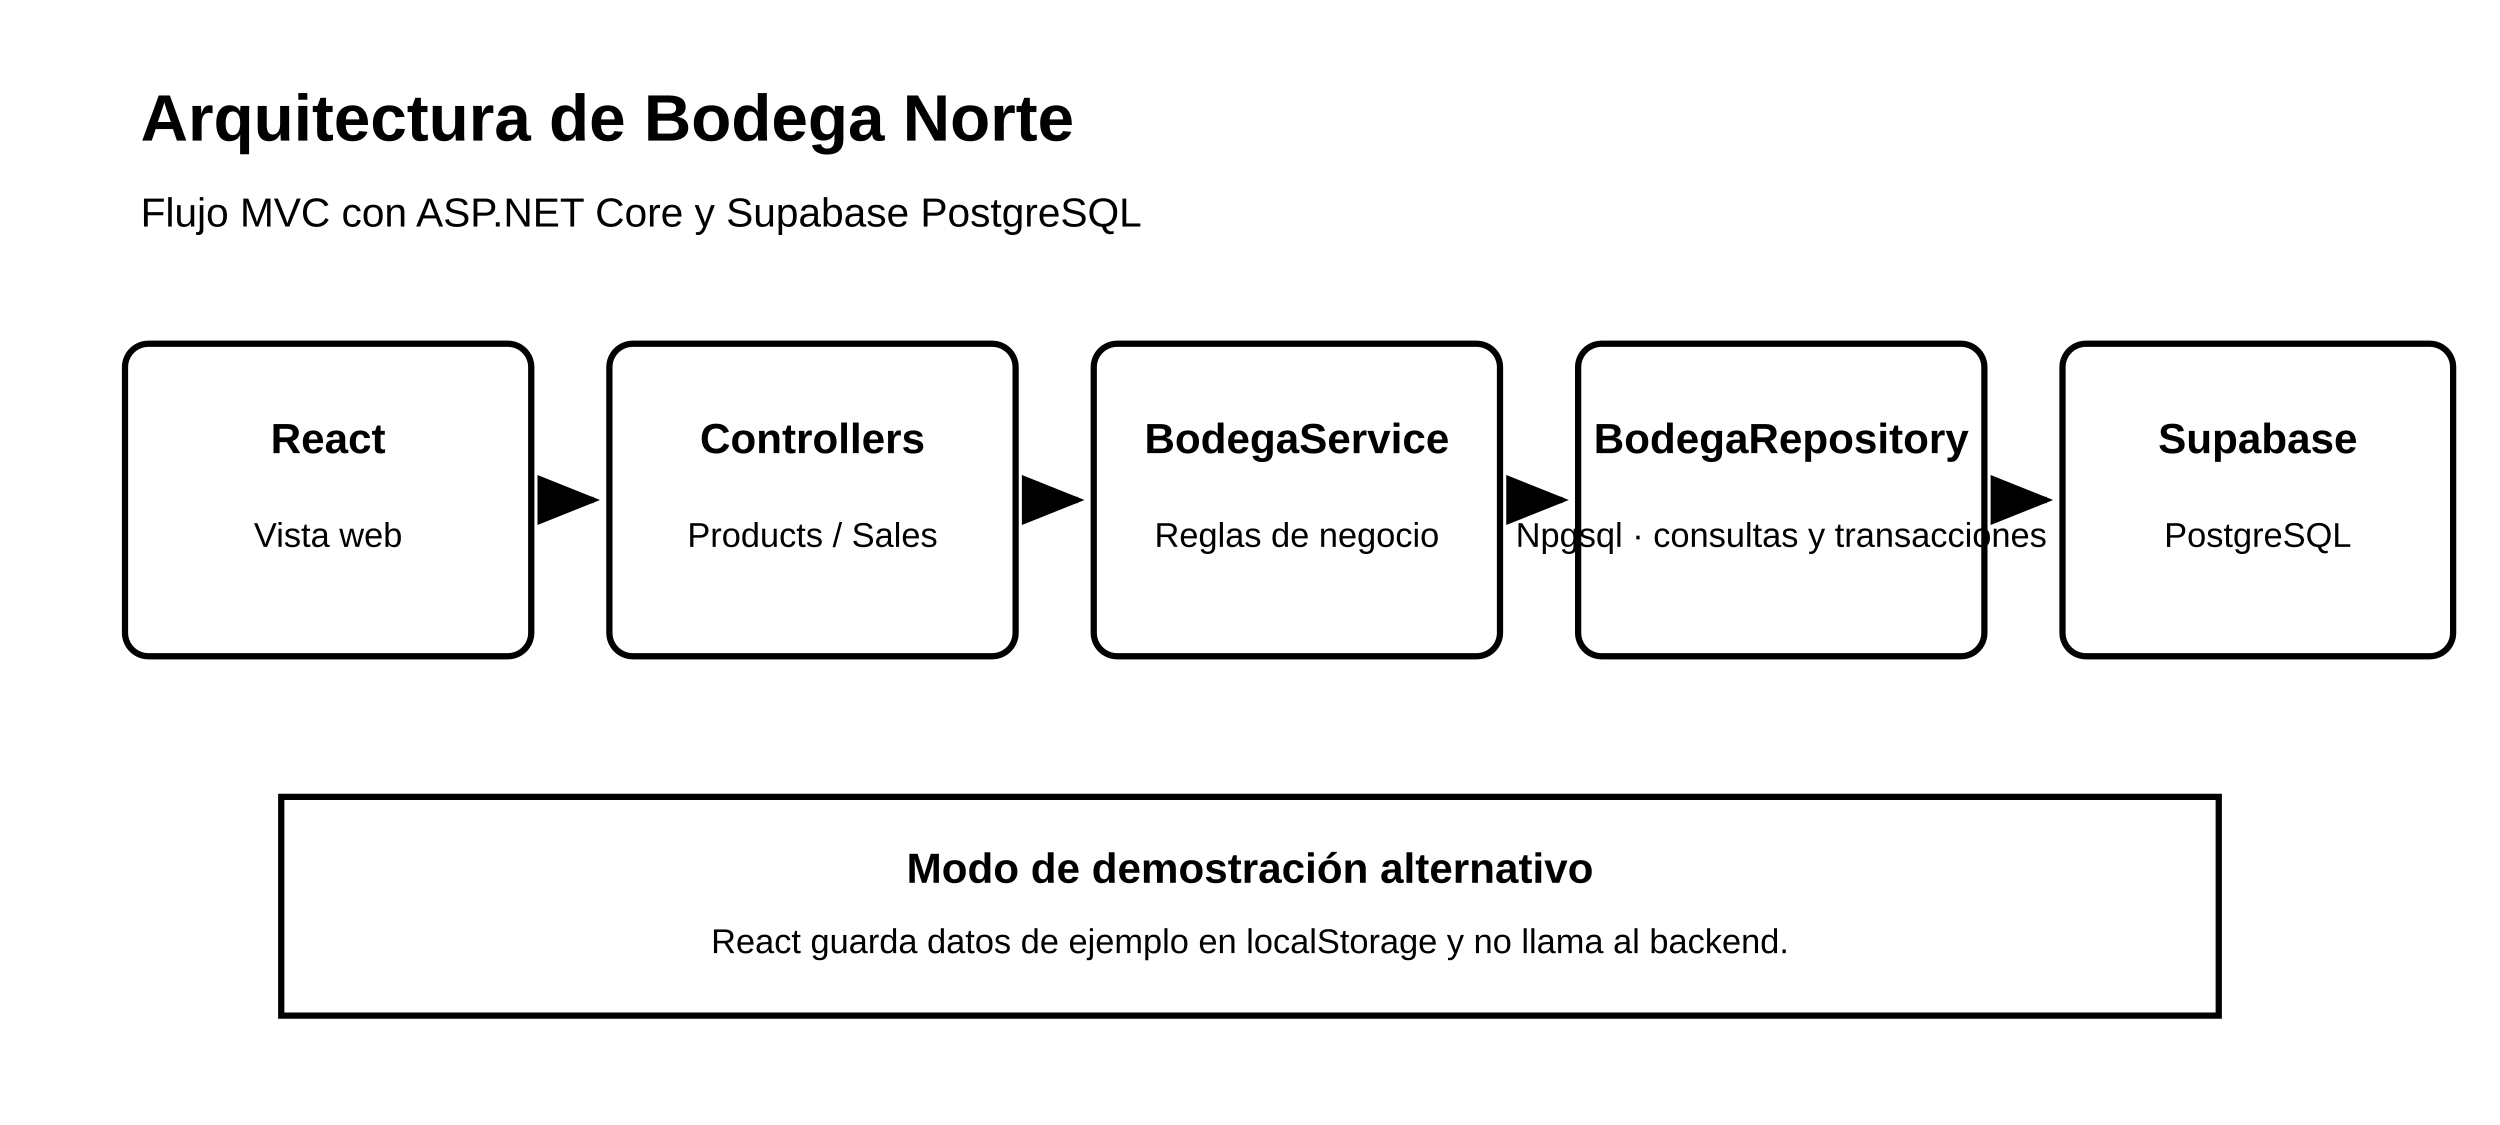
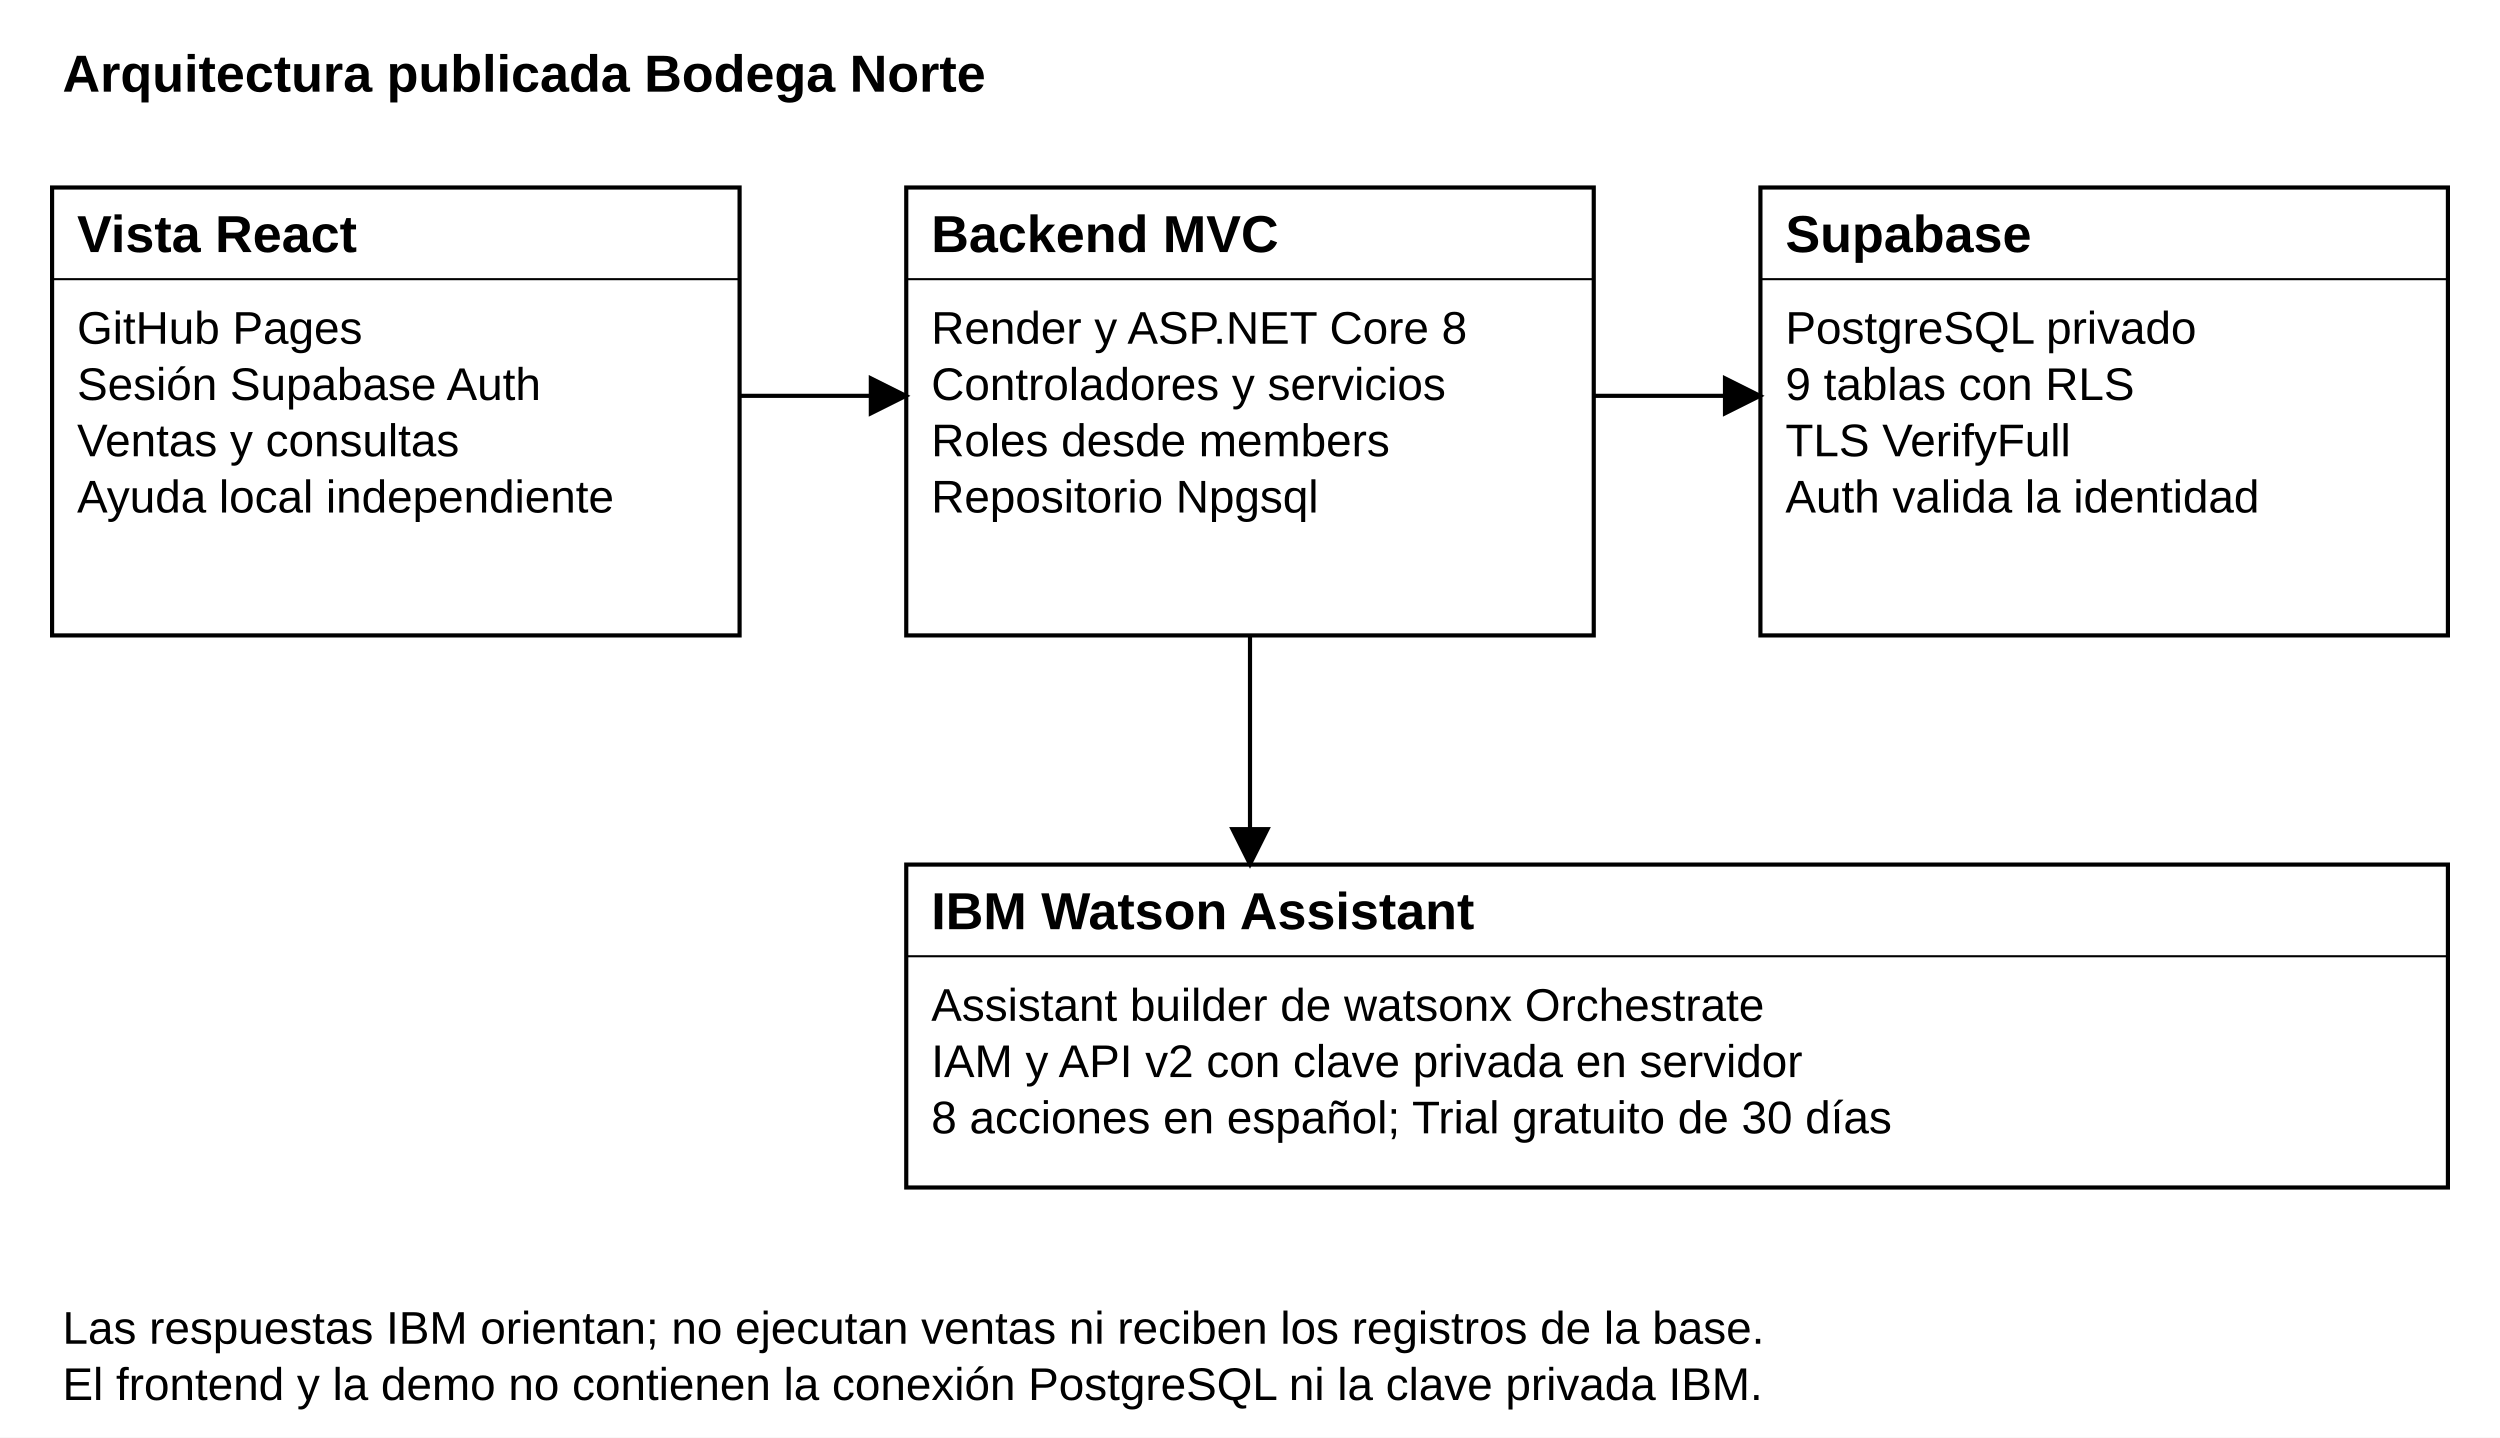
- <svg xmlns="http://www.w3.org/2000/svg" width="1600" height="720" viewBox="0 0 1600 720">
-   <rect width="1600" height="720" fill="white" />
-   <g fill="black" font-family="Arial,sans-serif">
-     <text x="90" y="90" font-size="42" font-weight="700">Arquitectura de Bodega Norte</text>
-     <text x="90" y="145" font-size="26">Flujo MVC con ASP.NET Core y Supabase PostgreSQL</text>
-   </g>
-   <g fill="white" stroke="black" stroke-width="4">
-     <rect x="80" y="220" width="260" height="200" rx="15" />
-     <rect x="390" y="220" width="260" height="200" rx="15" />
-     <rect x="700" y="220" width="260" height="200" rx="15" />
-     <rect x="1010" y="220" width="260" height="200" rx="15" />
-     <rect x="1320" y="220" width="250" height="200" rx="15" />
-     <rect x="180" y="510" width="1240" height="140" />
-   </g>
-   <g stroke="black" stroke-width="4" fill="none" marker-end="url(#a)">
-     <path d="M350 320 H380" />
-     <path d="M660 320 H690" />
-     <path d="M970 320 H1000" />
-     <path d="M1280 320 H1310" />
-   </g>
+ <svg xmlns="http://www.w3.org/2000/svg" width="1200" height="690" viewBox="0 0 1200 690">
+   <rect width="100%" height="100%" fill="white" />
  <defs>
-     <marker id="a" markerWidth="12" markerHeight="12" refX="9" refY="4" orient="auto">
-       <path d="M0,0 L0,8 L10,4 z" fill="black" />
+     <marker id="arrow" markerWidth="10" markerHeight="10" refX="9" refY="5" orient="auto">
+       <path d="M0,0 L10,5 L0,10" fill="black" />
    </marker>
  </defs>
-   <g fill="black" font-family="Arial,sans-serif" text-anchor="middle">
-     <text x="210" y="290" font-size="27" font-weight="700">React</text>
-     <text x="210" y="350" font-size="22">Vista web</text>
-     <text x="520" y="290" font-size="27" font-weight="700">Controllers</text>
-     <text x="520" y="350" font-size="22">Products / Sales</text>
-     <text x="830" y="290" font-size="27" font-weight="700">BodegaService</text>
-     <text x="830" y="350" font-size="22">Reglas de negocio</text>
-     <text x="1140" y="290" font-size="27" font-weight="700">BodegaRepository</text>
-     <text x="1140" y="350" font-size="22">Npgsql · consultas y transacciones</text>
-     <text x="1445" y="290" font-size="27" font-weight="700">Supabase</text>
-     <text x="1445" y="350" font-size="22">PostgreSQL</text>
-     <text x="800" y="565" font-size="27" font-weight="700">Modo de demostración alternativo</text>
-     <text x="800" y="610" font-size="22">React guarda datos de ejemplo en localStorage y no llama al backend.</text>
-   </g>
+   <text x="30" y="44" font-family="Arial" font-size="25" font-weight="bold">Arquitectura publicada Bodega Norte</text>
+   <rect x="25" y="90" width="330" height="215" fill="white" stroke="black" stroke-width="2" />
+   <line x1="25" y1="134" x2="355" y2="134" stroke="black" />
+   <text x="37" y="121" font-family="Arial" font-size="25" font-weight="bold">Vista React</text>
+   <text x="37" y="165" font-family="Arial" font-size="22">GitHub Pages</text>
+   <text x="37" y="192" font-family="Arial" font-size="22">Sesión Supabase Auth</text>
+   <text x="37" y="219" font-family="Arial" font-size="22">Ventas y consultas</text>
+   <text x="37" y="246" font-family="Arial" font-size="22">Ayuda local independiente</text>
+   <rect x="435" y="90" width="330" height="215" fill="white" stroke="black" stroke-width="2" />
+   <line x1="435" y1="134" x2="765" y2="134" stroke="black" />
+   <text x="447" y="121" font-family="Arial" font-size="25" font-weight="bold">Backend MVC</text>
+   <text x="447" y="165" font-family="Arial" font-size="22">Render y ASP.NET Core 8</text>
+   <text x="447" y="192" font-family="Arial" font-size="22">Controladores y servicios</text>
+   <text x="447" y="219" font-family="Arial" font-size="22">Roles desde members</text>
+   <text x="447" y="246" font-family="Arial" font-size="22">Repositorio Npgsql</text>
+   <rect x="845" y="90" width="330" height="215" fill="white" stroke="black" stroke-width="2" />
+   <line x1="845" y1="134" x2="1175" y2="134" stroke="black" />
+   <text x="857" y="121" font-family="Arial" font-size="25" font-weight="bold">Supabase</text>
+   <text x="857" y="165" font-family="Arial" font-size="22">PostgreSQL privado</text>
+   <text x="857" y="192" font-family="Arial" font-size="22">9 tablas con RLS</text>
+   <text x="857" y="219" font-family="Arial" font-size="22">TLS VerifyFull</text>
+   <text x="857" y="246" font-family="Arial" font-size="22">Auth valida la identidad</text>
+   <rect x="435" y="415" width="740" height="155" fill="white" stroke="black" stroke-width="2" />
+   <line x1="435" y1="459" x2="1175" y2="459" stroke="black" />
+   <text x="447" y="446" font-family="Arial" font-size="25" font-weight="bold">IBM Watson Assistant</text>
+   <text x="447" y="490" font-family="Arial" font-size="22">Assistant builder de watsonx Orchestrate</text>
+   <text x="447" y="517" font-family="Arial" font-size="22">IAM y API v2 con clave privada en servidor</text>
+   <text x="447" y="544" font-family="Arial" font-size="22">8 acciones en español; Trial gratuito de 30 días</text>
+   <polyline points="355,190 435,190" fill="none" stroke="black" stroke-width="2" marker-end="url(#arrow)" />
+   <polyline points="765,190 845,190" fill="none" stroke="black" stroke-width="2" marker-end="url(#arrow)" />
+   <polyline points="600,305 600,415" fill="none" stroke="black" stroke-width="2" marker-end="url(#arrow)" />
+   <text x="30" y="645" font-family="Arial" font-size="22">Las respuestas IBM orientan; no ejecutan ventas ni reciben los registros de la base.</text>
+   <text x="30" y="672" font-family="Arial" font-size="22">El frontend y la demo no contienen la conexión PostgreSQL ni la clave privada IBM.</text>
</svg>
